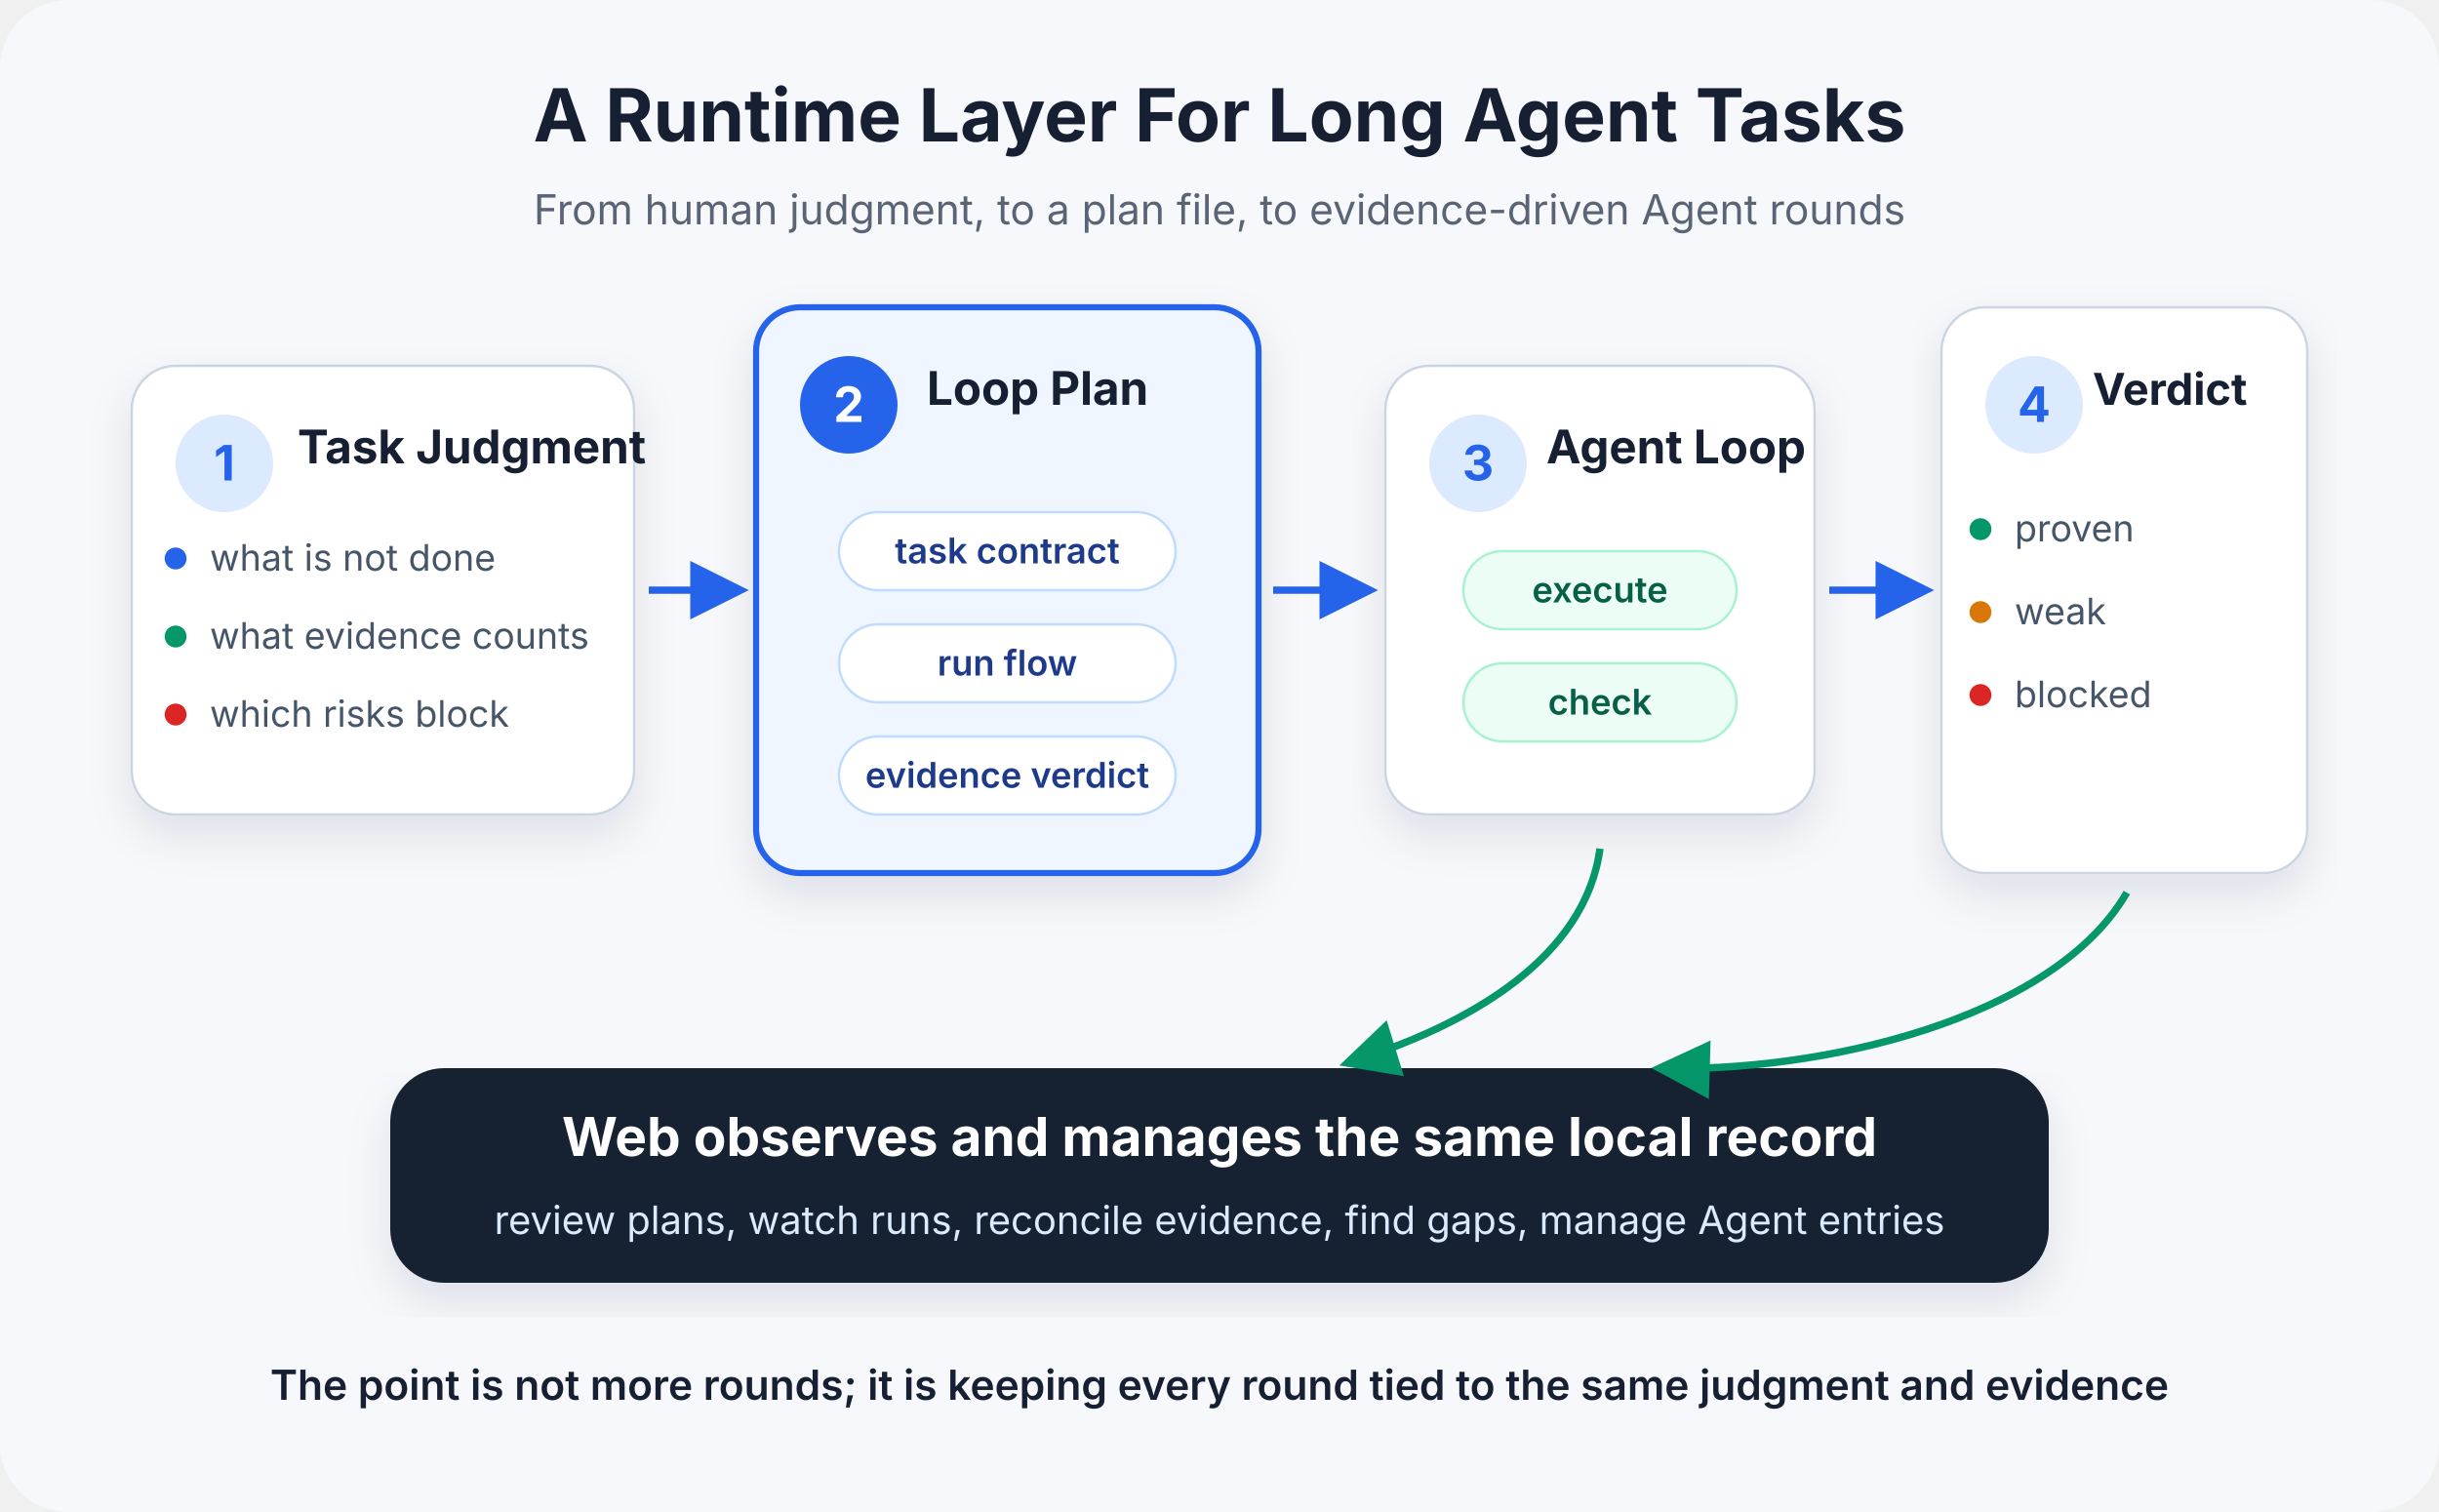
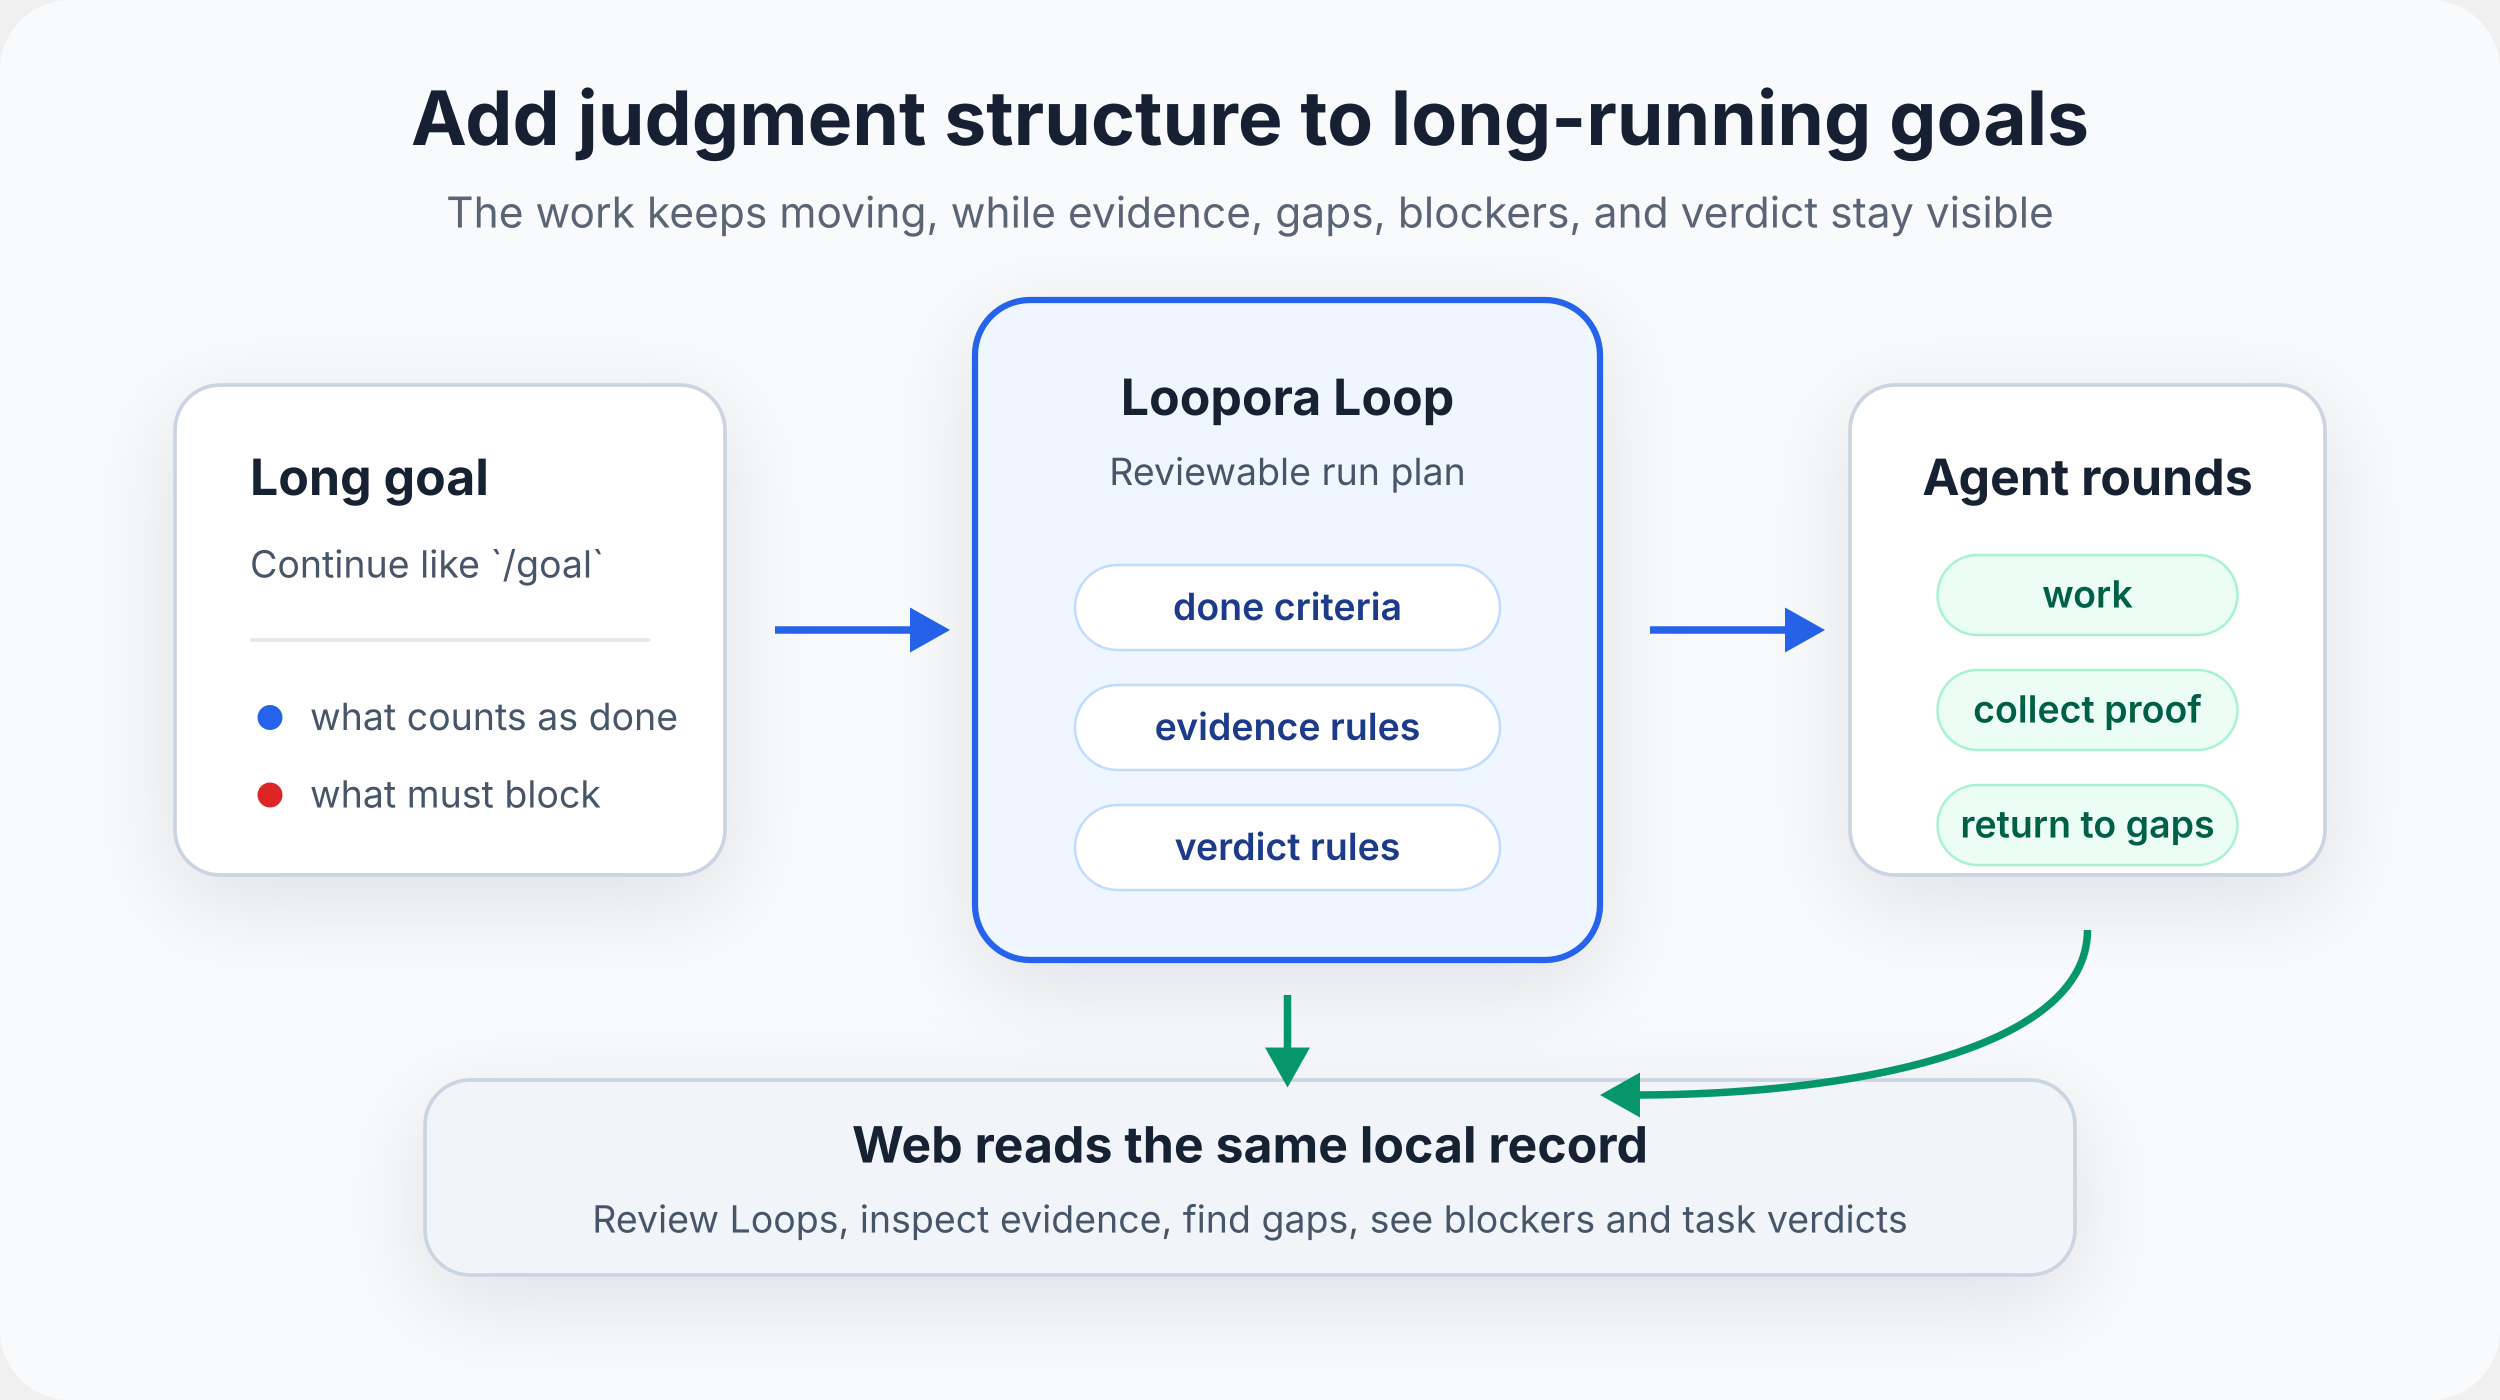
- <svg xmlns="http://www.w3.org/2000/svg" width="1000" height="620" viewBox="0 0 1000 620" role="img" aria-labelledby="title desc">
+ <svg xmlns="http://www.w3.org/2000/svg" width="1000" height="560" viewBox="0 0 1000 560" role="img" aria-labelledby="title desc">
  <defs>
-     <marker id="arrow" markerWidth="12" markerHeight="12" refX="9" refY="6" orient="auto">
+     <marker id="arrow-blue" markerWidth="12" markerHeight="12" refX="9" refY="6" orient="auto">
      <path d="M2 2 L10 6 L2 10 Z" fill="#2563eb" />
    </marker>
    <marker id="arrow-green" markerWidth="12" markerHeight="12" refX="9" refY="6" orient="auto">
      <path d="M2 2 L10 6 L2 10 Z" fill="#059669" />
    </marker>
-     <filter id="shadow" x="-8%" y="-8%" width="116%" height="124%">
-       <feDropShadow dx="0" dy="8" stdDeviation="9" flood-color="#0f172a" flood-opacity="0.10" />
-     </filter>
+     <style>
+       .canvas { fill: #f8fafc; }
+       .title { font-family: Inter, Arial, sans-serif; font-size: 30px; font-weight: 700; fill: #172033; }
+       .sub { font-family: Inter, Arial, sans-serif; font-size: 17px; font-weight: 400; fill: #5b6475; }
+       .card { fill: #ffffff; stroke: #cbd5e1; stroke-width: 1.5; }
+       .focus { fill: #eff6ff; stroke: #2563eb; stroke-width: 2.5; }
+       .web { fill: #f1f5f9; stroke: #cbd5e1; stroke-width: 1.5; }
+       .h { font-family: Inter, Arial, sans-serif; font-size: 20px; font-weight: 700; fill: #172033; }
+       .body { font-family: Inter, Arial, sans-serif; font-size: 15px; font-weight: 400; fill: #475569; }
+       .label { font-family: Inter, Arial, sans-serif; font-size: 15px; font-weight: 600; fill: #1e3a8a; }
+       .green { fill: #065f46; }
+       .shadow { filter: drop-shadow(0 10px 18px rgb(15 23 42 / 0.10)); }
+     </style>
  </defs>
-   <rect width="1000" height="620" rx="28" fill="#f6f8fb" />
-   <text x="500" y="58" text-anchor="middle" font-family="Inter, Arial, sans-serif" font-size="30" font-weight="700" fill="#172033">A Runtime Layer For Long Agent Tasks</text>
-   <text x="500" y="92" text-anchor="middle" font-family="Inter, Arial, sans-serif" font-size="17" fill="#5b6475">From human judgment, to a plan file, to evidence-driven Agent rounds</text>
-   <rect x="54" y="150" width="206" height="184" rx="18" fill="#ffffff" stroke="#cbd5e1" filter="url(#shadow)" />
-   <circle cx="92" cy="190" r="20" fill="#dbeafe" />
-   <text x="92" y="197" text-anchor="middle" font-family="Inter, Arial, sans-serif" font-size="20" font-weight="700" fill="#2563eb">1</text>
-   <text x="122" y="190" font-family="Inter, Arial, sans-serif" font-size="19" font-weight="700" fill="#172033">Task Judgment</text>
-   <text x="86" y="234" font-family="Inter, Arial, sans-serif" font-size="15" fill="#475569">what is not done</text>
-   <text x="86" y="266" font-family="Inter, Arial, sans-serif" font-size="15" fill="#475569">what evidence counts</text>
-   <text x="86" y="298" font-family="Inter, Arial, sans-serif" font-size="15" fill="#475569">which risks block</text>
-   <circle cx="72" cy="229" r="4.5" fill="#2563eb" />
-   <circle cx="72" cy="261" r="4.5" fill="#059669" />
-   <circle cx="72" cy="293" r="4.5" fill="#dc2626" />
-   <rect x="310" y="126" width="206" height="232" rx="18" fill="#eff6ff" stroke="#2563eb" stroke-width="2.5" filter="url(#shadow)" />
-   <circle cx="348" cy="166" r="20" fill="#2563eb" />
-   <text x="348" y="173" text-anchor="middle" font-family="Inter, Arial, sans-serif" font-size="20" font-weight="700" fill="#ffffff">2</text>
-   <text x="380" y="166" font-family="Inter, Arial, sans-serif" font-size="19" font-weight="700" fill="#172033">Loop Plan</text>
-   <rect x="344" y="210" width="138" height="32" rx="16" fill="#ffffff" stroke="#bfdbfe" />
-   <text x="413" y="231" text-anchor="middle" font-family="Inter, Arial, sans-serif" font-size="14.5" font-weight="600" fill="#1e3a8a">task contract</text>
-   <rect x="344" y="256" width="138" height="32" rx="16" fill="#ffffff" stroke="#bfdbfe" />
-   <text x="413" y="277" text-anchor="middle" font-family="Inter, Arial, sans-serif" font-size="14.5" font-weight="600" fill="#1e3a8a">run flow</text>
-   <rect x="344" y="302" width="138" height="32" rx="16" fill="#ffffff" stroke="#bfdbfe" />
-   <text x="413" y="323" text-anchor="middle" font-family="Inter, Arial, sans-serif" font-size="14.5" font-weight="600" fill="#1e3a8a">evidence verdict</text>
-   <rect x="568" y="150" width="176" height="184" rx="18" fill="#ffffff" stroke="#cbd5e1" filter="url(#shadow)" />
-   <circle cx="606" cy="190" r="20" fill="#dbeafe" />
-   <text x="606" y="197" text-anchor="middle" font-family="Inter, Arial, sans-serif" font-size="20" font-weight="700" fill="#2563eb">3</text>
-   <text x="634" y="190" font-family="Inter, Arial, sans-serif" font-size="19" font-weight="700" fill="#172033">Agent Loop</text>
-   <rect x="600" y="226" width="112" height="32" rx="16" fill="#ecfdf5" stroke="#a7f3d0" />
-   <text x="656" y="247" text-anchor="middle" font-family="Inter, Arial, sans-serif" font-size="14.5" font-weight="600" fill="#065f46">execute</text>
-   <rect x="600" y="272" width="112" height="32" rx="16" fill="#ecfdf5" stroke="#a7f3d0" />
-   <text x="656" y="293" text-anchor="middle" font-family="Inter, Arial, sans-serif" font-size="14.5" font-weight="600" fill="#065f46">check</text>
-   <rect x="796" y="126" width="150" height="232" rx="18" fill="#ffffff" stroke="#cbd5e1" filter="url(#shadow)" />
-   <circle cx="834" cy="166" r="20" fill="#dbeafe" />
-   <text x="834" y="173" text-anchor="middle" font-family="Inter, Arial, sans-serif" font-size="20" font-weight="700" fill="#2563eb">4</text>
-   <text x="858" y="166" font-family="Inter, Arial, sans-serif" font-size="18" font-weight="700" fill="#172033">Verdict</text>
-   <text x="826" y="222" font-family="Inter, Arial, sans-serif" font-size="15" fill="#475569">proven</text>
-   <text x="826" y="256" font-family="Inter, Arial, sans-serif" font-size="15" fill="#475569">weak</text>
-   <text x="826" y="290" font-family="Inter, Arial, sans-serif" font-size="15" fill="#475569">blocked</text>
-   <circle cx="812" cy="217" r="4.5" fill="#059669" />
-   <circle cx="812" cy="251" r="4.5" fill="#d97706" />
-   <circle cx="812" cy="285" r="4.5" fill="#dc2626" />
-   <path d="M266 242 C282 242 292 242 304 242" stroke="#2563eb" stroke-width="3" fill="none" marker-end="url(#arrow)" />
-   <path d="M522 242 C538 242 548 242 562 242" stroke="#2563eb" stroke-width="3" fill="none" marker-end="url(#arrow)" />
-   <path d="M750 242 C766 242 778 242 790 242" stroke="#2563eb" stroke-width="3" fill="none" marker-end="url(#arrow)" />
-   <rect x="160" y="438" width="680" height="88" rx="22" fill="#172033" filter="url(#shadow)" />
-   <text x="500" y="474" text-anchor="middle" font-family="Inter, Arial, sans-serif" font-size="22" font-weight="700" fill="#ffffff">Web observes and manages the same local record</text>
-   <text x="500" y="506" text-anchor="middle" font-family="Inter, Arial, sans-serif" font-size="16" fill="#dbeafe">review plans, watch runs, reconcile evidence, find gaps, manage Agent entries</text>
-   <path d="M872 366 C842 418 746 440 680 438" stroke="#059669" stroke-width="3" fill="none" marker-end="url(#arrow-green)" />
-   <path d="M656 348 C650 392 604 420 552 436" stroke="#059669" stroke-width="3" fill="none" marker-end="url(#arrow-green)" />
-   <text x="500" y="574" text-anchor="middle" font-family="Inter, Arial, sans-serif" font-size="17" font-weight="600" fill="#172033">The point is not more rounds; it is keeping every round tied to the same judgment and evidence</text>
+   <rect width="1000" height="560" rx="28" class="canvas" />
+   <text x="500" y="58" text-anchor="middle" class="title">Add judgment structure to long-running goals</text>
+   <text x="500" y="91" text-anchor="middle" class="sub">The work keeps moving, while evidence, gaps, blockers, and verdict stay visible</text>
+   <g class="shadow">
+     <rect x="70" y="154" width="220" height="196" rx="18" class="card" />
+     <text x="100" y="198" class="h">Long goal</text>
+     <text x="100" y="231" class="body">Continue like `/goal`</text>
+     <line x1="100" y1="256" x2="260" y2="256" stroke="#e2e8f0" stroke-width="1.5" />
+     <circle cx="108" cy="287" r="5" fill="#2563eb" />
+     <text x="124" y="292" class="body">what counts as done</text>
+     <circle cx="108" cy="318" r="5" fill="#dc2626" />
+     <text x="124" y="323" class="body">what must block</text>
+   </g>
+   <path d="M310 252 H366" fill="none" stroke="#2563eb" stroke-width="3" />
+   <polygon points="380,252 364,243 364,261" fill="#2563eb" />
+   <g class="shadow">
+     <rect x="390" y="120" width="250" height="264" rx="22" class="focus" />
+     <text x="515" y="166" text-anchor="middle" class="h">Loopora Loop</text>
+     <text x="515" y="194" text-anchor="middle" class="body">Reviewable run plan</text>
+     <rect x="430" y="226" width="170" height="34" rx="17" fill="#ffffff" stroke="#bfdbfe" />
+     <text x="515" y="248" text-anchor="middle" class="label">done criteria</text>
+     <rect x="430" y="274" width="170" height="34" rx="17" fill="#ffffff" stroke="#bfdbfe" />
+     <text x="515" y="296" text-anchor="middle" class="label">evidence rules</text>
+     <rect x="430" y="322" width="170" height="34" rx="17" fill="#ffffff" stroke="#bfdbfe" />
+     <text x="515" y="344" text-anchor="middle" class="label">verdict rules</text>
+   </g>
+   <path d="M660 252 H716" fill="none" stroke="#2563eb" stroke-width="3" />
+   <polygon points="730,252 714,243 714,261" fill="#2563eb" />
+   <g class="shadow">
+     <rect x="740" y="154" width="190" height="196" rx="18" class="card" />
+     <text x="835" y="198" text-anchor="middle" class="h">Agent rounds</text>
+     <rect x="775" y="222" width="120" height="32" rx="16" fill="#ecfdf5" stroke="#a7f3d0" />
+     <text x="835" y="243" text-anchor="middle" class="label green">work</text>
+     <rect x="775" y="268" width="120" height="32" rx="16" fill="#ecfdf5" stroke="#a7f3d0" />
+     <text x="835" y="289" text-anchor="middle" class="label green">collect proof</text>
+     <rect x="775" y="314" width="120" height="32" rx="16" fill="#ecfdf5" stroke="#a7f3d0" />
+     <text x="835" y="335" text-anchor="middle" class="label green">return to gaps</text>
+   </g>
+   <g class="shadow">
+     <rect x="170" y="432" width="660" height="78" rx="18" class="web" />
+     <text x="500" y="465" text-anchor="middle" class="h">Web reads the same local record</text>
+     <text x="500" y="493" text-anchor="middle" class="body">Review Loops, inspect evidence, find gaps, see blockers and task verdicts</text>
+   </g>
+   <path d="M835 372 C835 420 740 438 654 438" fill="none" stroke="#059669" stroke-width="3" />
+   <polygon points="640,438 656,429 656,447" fill="#059669" />
+   <path d="M515 398 V421" fill="none" stroke="#059669" stroke-width="3" />
+   <polygon points="515,435 506,419 524,419" fill="#059669" />
</svg>
